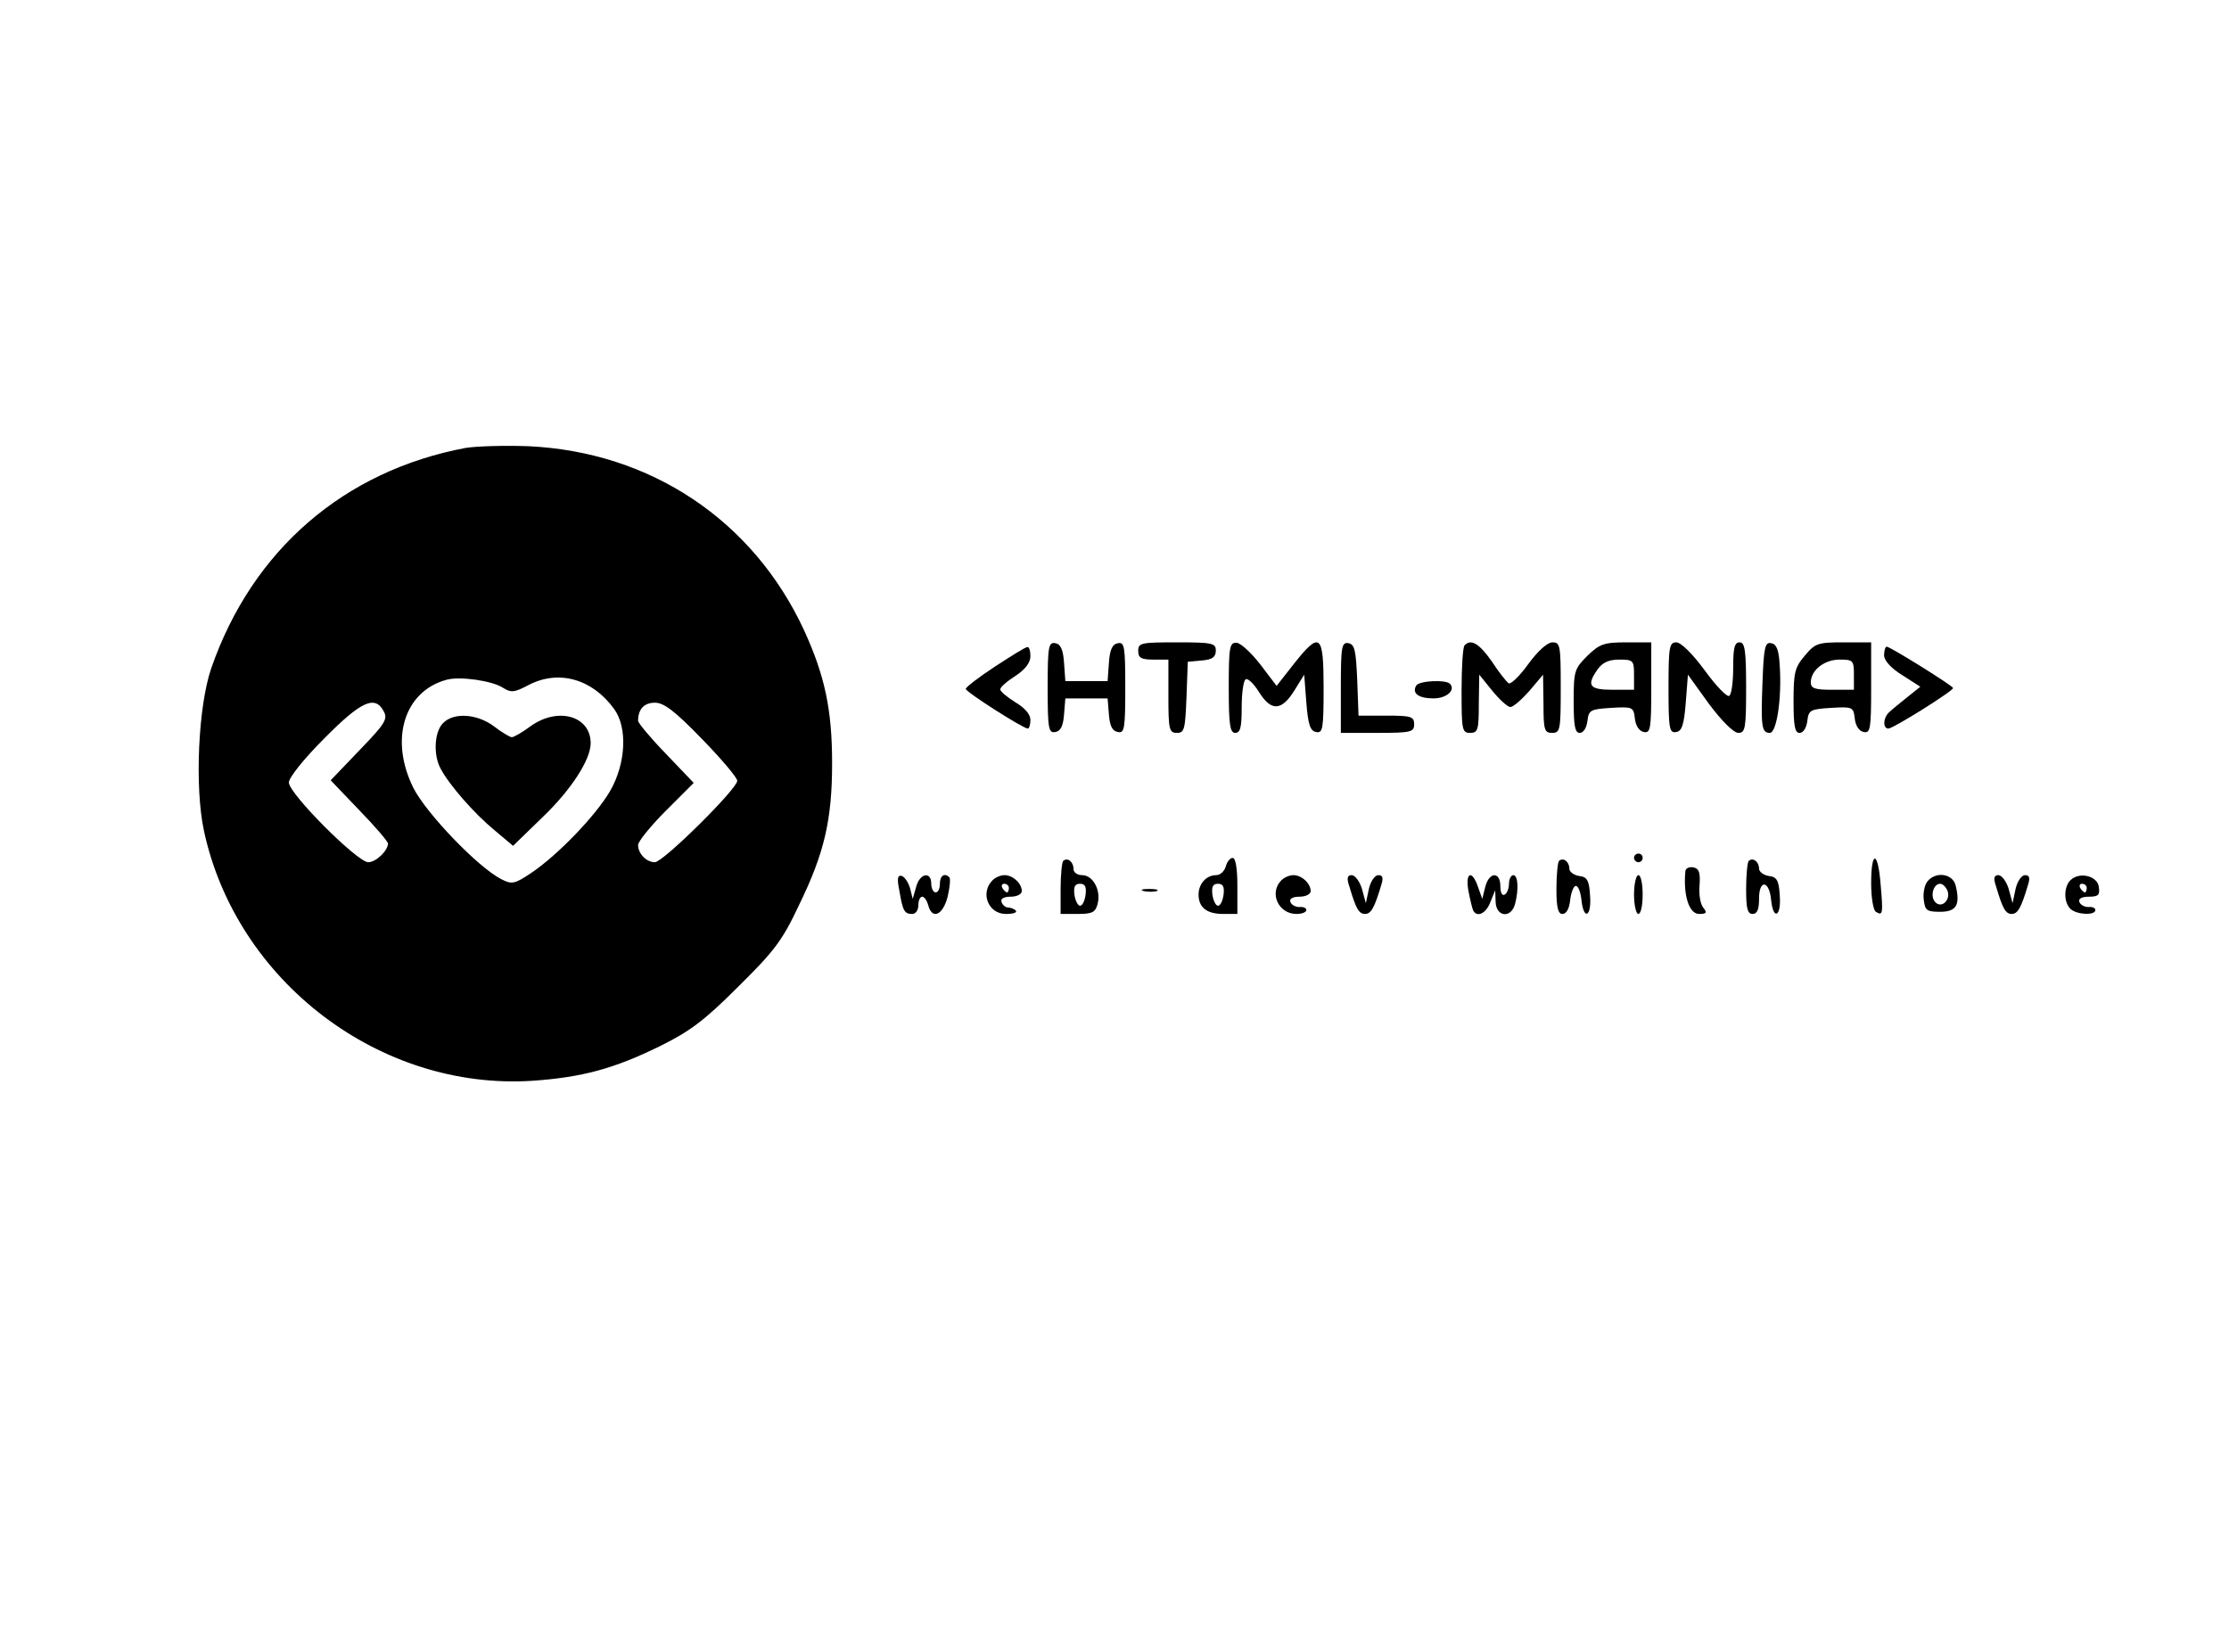
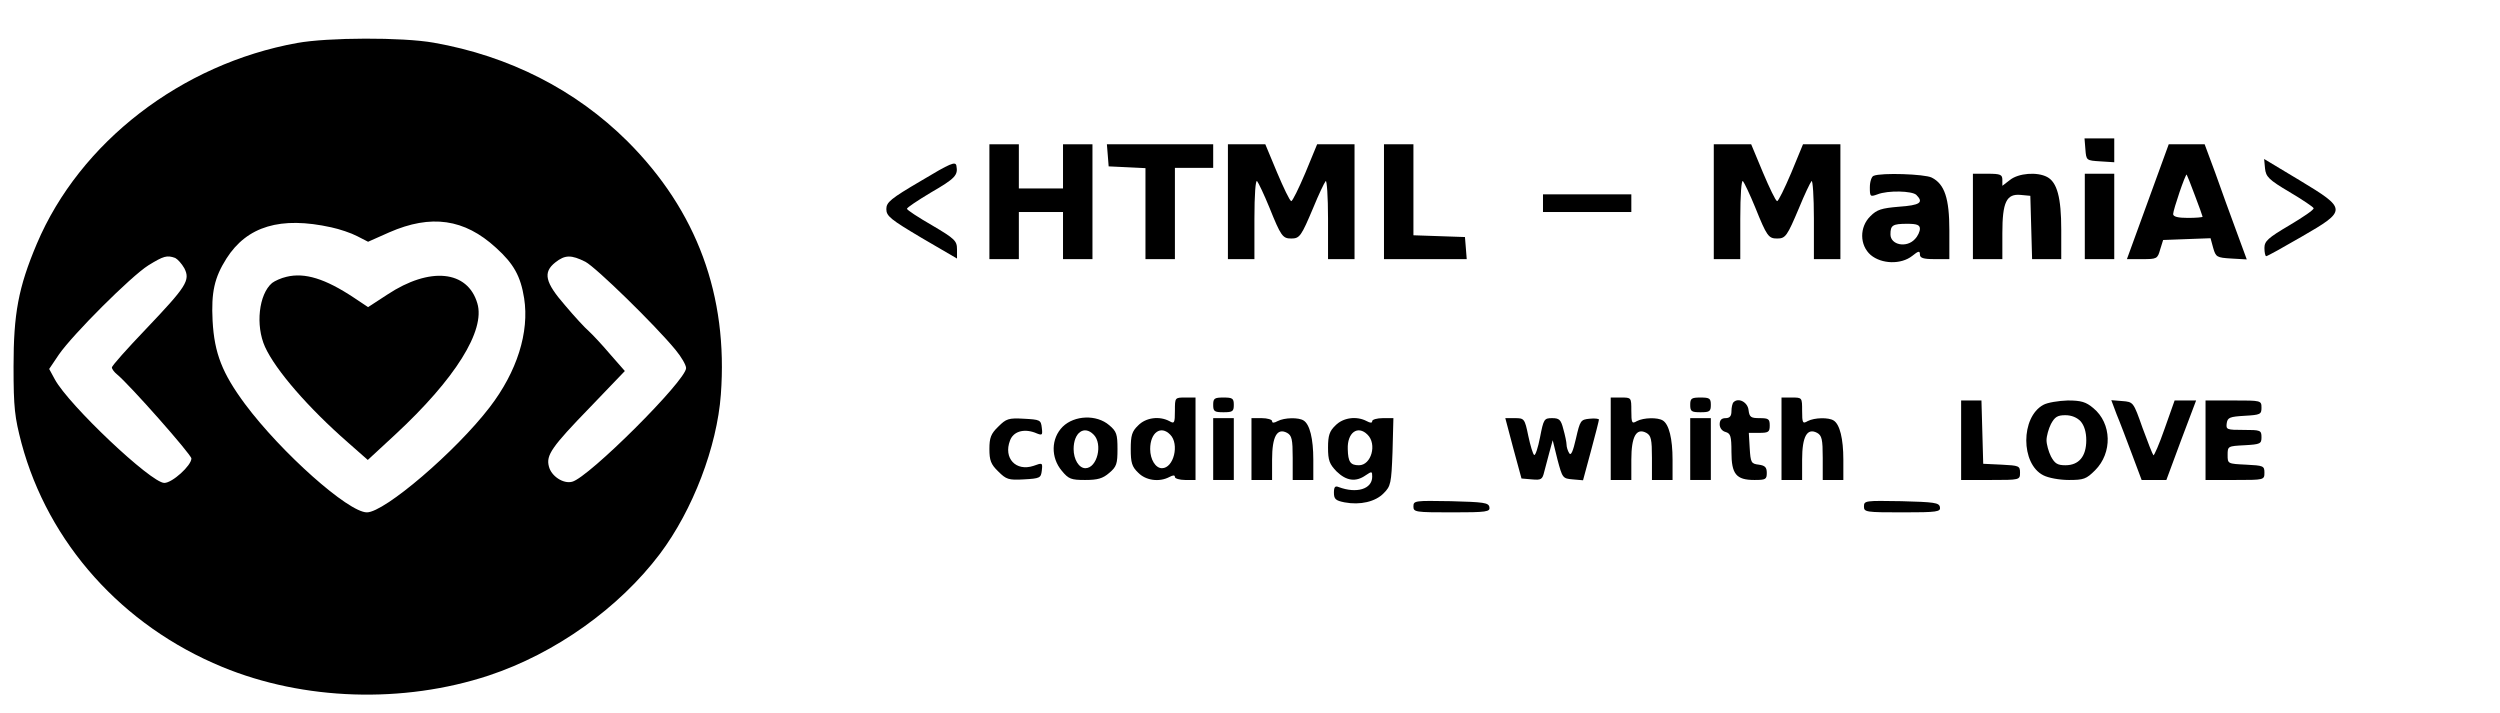
- <svg xmlns="http://www.w3.org/2000/svg" version="1.0" width="517pt" height="383pt" viewBox="0 0 517 383" preserveAspectRatio="xMidYMid meet">
-   <g transform="translate(0,383) scale(0.1,-0.1)" fill="#000000" stroke="none">
-     <path d="M1080 2791 c-282 -53 -495 -237 -590 -511 -30 -87 -39 -274 -17 -377 75 -349 408 -603 762 -580 115 8 189 28 295 80 69 34 103 59 181 137 84 83 103 107 142 190 59 121 77 198 77 330 0 124 -17 203 -65 308 -118 255 -356 414 -640 427 -55 2 -120 0 -145 -4z m86 -556 c19 -12 26 -12 60 6 69 36 147 15 198 -55 32 -43 28 -127 -9 -191 -34 -58 -122 -149 -183 -190 -39 -26 -45 -27 -70 -14 -54 28 -173 152 -203 211 -56 112 -22 224 76 251 31 9 106 -2 131 -18z m-276 -55 c10 -18 3 -29 -56 -90 l-67 -70 66 -69 c37 -38 67 -73 67 -78 -1 -17 -28 -43 -46 -43 -25 0 -184 159 -184 185 0 11 34 54 82 102 86 87 118 101 138 63z m738 -64 c45 -46 82 -90 82 -97 0 -19 -172 -189 -191 -189 -20 0 -39 20 -39 40 0 8 29 44 65 80 l64 64 -64 67 c-36 37 -65 72 -65 77 0 27 14 42 39 42 21 0 46 -19 109 -84z" />
-     <path d="M1027 2152 c-20 -21 -22 -74 -5 -105 20 -38 78 -104 124 -142 l44 -37 68 66 c67 64 112 134 112 172 0 64 -77 85 -140 39 -19 -14 -38 -25 -43 -25 -4 0 -23 11 -41 25 -40 30 -95 33 -119 7z" />
-     <path d="M2430 2235 c0 -96 2 -106 18 -103 12 2 18 14 20 41 l3 37 49 0 49 0 3 -37 c2 -27 8 -39 21 -41 15 -3 17 7 17 103 0 96 -2 106 -17 103 -13 -2 -19 -15 -21 -46 l-3 -42 -49 0 -49 0 -3 42 c-2 31 -8 44 -20 46 -16 3 -18 -7 -18 -103z" />
-     <path d="M2640 2320 c0 -16 7 -20 35 -20 l35 0 0 -85 c0 -78 2 -85 20 -85 17 0 19 8 22 83 l3 82 33 3 c24 2 32 8 32 23 0 17 -8 19 -90 19 -83 0 -90 -1 -90 -20z" />
-     <path d="M2850 2235 c0 -87 3 -105 15 -105 12 0 15 13 15 59 0 33 4 62 9 65 5 4 19 -10 31 -29 28 -45 52 -45 82 3 l23 37 5 -65 c4 -51 9 -66 23 -68 15 -3 17 7 17 102 0 126 -8 133 -69 56 l-40 -51 -38 50 c-21 27 -46 50 -55 50 -16 1 -18 -10 -18 -104z" />
-     <path d="M3110 2236 l0 -106 85 0 c78 0 85 2 85 20 0 18 -7 20 -65 20 l-64 0 -3 82 c-3 70 -6 83 -20 86 -16 3 -18 -7 -18 -102z" />
-     <path d="M3397 2333 c-4 -3 -7 -51 -7 -105 0 -91 1 -98 20 -98 18 0 20 7 20 68 l1 67 30 -37 c17 -21 36 -38 42 -38 7 0 26 17 44 37 l32 38 1 -67 c0 -61 2 -68 20 -68 19 0 20 7 20 105 0 97 -1 105 -19 105 -12 0 -34 -20 -56 -50 -20 -28 -41 -48 -46 -45 -5 4 -23 26 -39 51 -29 41 -48 53 -63 37z" />
-     <path d="M3682 2309 c-30 -30 -32 -35 -32 -105 0 -58 3 -74 14 -74 9 0 16 12 18 28 3 25 7 27 55 30 50 3 52 2 55 -25 2 -17 10 -29 21 -31 15 -3 17 7 17 102 l0 106 -58 0 c-52 0 -62 -4 -90 -31z m108 -44 l0 -35 -50 0 c-54 0 -61 10 -34 48 11 15 25 22 50 22 32 0 34 -2 34 -35z" />
-     <path d="M3870 2234 c0 -95 2 -105 18 -102 13 2 18 17 22 68 l5 65 49 -68 c30 -40 57 -67 68 -67 16 0 18 10 18 105 0 87 -3 105 -15 105 -12 0 -15 -13 -15 -59 0 -33 -4 -62 -9 -65 -5 -4 -31 23 -57 59 -28 38 -55 65 -66 65 -16 0 -18 -10 -18 -106z" />
-     <path d="M4088 2248 c-4 -104 -2 -118 17 -118 16 0 28 81 23 155 -2 37 -7 51 -20 53 -14 3 -17 -9 -20 -90z" />
-     <path d="M4186 2309 c-23 -27 -26 -39 -26 -105 0 -58 3 -74 14 -74 9 0 16 12 18 28 3 25 7 27 55 30 50 3 52 2 55 -25 2 -17 10 -29 21 -31 15 -3 17 7 17 102 l0 106 -64 0 c-59 0 -66 -2 -90 -31z m114 -44 l0 -35 -50 0 c-40 0 -50 3 -50 17 0 28 31 53 67 53 31 0 33 -2 33 -35z" />
-     <path d="M2308 2284 c-38 -25 -68 -48 -68 -52 0 -7 133 -92 144 -92 3 0 6 9 6 20 0 13 -13 28 -35 41 -19 12 -35 25 -35 30 0 5 16 19 35 31 23 15 35 31 35 46 0 12 -3 22 -7 21 -5 0 -38 -21 -75 -45z" />
-     <path d="M4370 2310 c0 -12 16 -30 42 -46 l42 -27 -30 -24 c-16 -13 -35 -28 -41 -34 -15 -12 -17 -39 -3 -39 11 0 150 87 150 94 0 5 -146 96 -154 96 -3 0 -6 -9 -6 -20z" />
-     <path d="M3285 2240 c-11 -18 5 -30 40 -30 30 0 52 19 38 34 -10 10 -71 7 -78 -4z" />
-     <path d="M3790 1840 c0 -5 5 -10 10 -10 6 0 10 5 10 10 0 6 -4 10 -10 10 -5 0 -10 -4 -10 -10z" />
-     <path d="M2466 1833 c-3 -3 -6 -33 -6 -65 l0 -58 40 0 c34 0 41 4 46 24 8 31 -11 66 -36 66 -11 0 -20 6 -20 14 0 17 -14 28 -24 19z m52 -78 c-2 -14 -7 -26 -13 -26 -5 0 -11 12 -13 26 -2 18 1 25 13 25 12 0 15 -7 13 -25z" />
-     <path d="M2843 1820 c-3 -11 -13 -20 -22 -20 -23 0 -41 -20 -41 -45 0 -30 19 -45 57 -45 l33 0 0 65 c0 40 -4 65 -11 65 -6 0 -13 -9 -16 -20z m-5 -65 c-2 -14 -7 -26 -13 -26 -5 0 -11 12 -13 26 -2 18 1 25 13 25 12 0 15 -7 13 -25z" />
-     <path d="M3616 1833 c-3 -3 -6 -33 -6 -65 0 -44 4 -58 14 -58 9 0 16 12 18 33 2 17 8 32 13 32 6 0 11 -15 13 -32 5 -49 24 -40 20 10 -2 35 -7 43 -25 45 -13 2 -23 10 -23 17 0 16 -14 27 -24 18z" />
-     <path d="M4056 1833 c-3 -3 -6 -33 -6 -65 0 -45 3 -58 15 -58 11 0 15 11 15 36 0 45 24 42 28 -4 5 -48 24 -38 20 11 -2 35 -7 43 -25 45 -13 2 -23 10 -23 17 0 16 -14 27 -24 18z" />
-     <path d="M4340 1781 c0 -33 5 -63 11 -66 16 -10 17 -5 11 63 -6 79 -22 81 -22 3z" />
-     <path d="M3909 1808 c-5 -56 9 -98 32 -98 17 0 19 3 10 14 -7 8 -11 31 -9 52 2 30 -1 39 -14 42 -10 2 -19 -2 -19 -10z" />
-     <path d="M2086 1764 c8 -48 12 -54 30 -54 8 0 14 9 14 20 0 11 4 20 9 20 5 0 11 -9 14 -20 9 -34 34 -23 45 20 5 21 7 42 4 45 -11 11 -22 4 -22 -15 0 -11 -4 -20 -10 -20 -5 0 -10 9 -10 20 0 30 -27 24 -35 -7 l-8 -28 -6 24 c-4 14 -12 26 -19 29 -10 3 -12 -5 -6 -34z" />
-     <path d="M2302 1788 c-29 -29 -10 -78 31 -78 17 0 27 3 23 8 -4 4 -13 7 -18 7 -6 0 -13 6 -15 13 -3 7 5 12 21 12 15 0 26 6 26 13 0 18 -21 37 -40 37 -9 0 -21 -5 -28 -12z m38 -18 c0 -5 -2 -10 -4 -10 -3 0 -8 5 -11 10 -3 6 -1 10 4 10 6 0 11 -4 11 -10z" />
-     <path d="M2972 1788 c-29 -29 -7 -78 35 -78 13 0 23 4 23 9 0 5 -7 8 -16 7 -9 0 -19 5 -21 12 -3 7 5 12 21 12 15 0 26 6 26 13 0 18 -21 37 -40 37 -9 0 -21 -5 -28 -12z" />
-     <path d="M3130 1773 c15 -51 22 -63 36 -63 14 0 22 14 38 68 5 16 3 22 -7 22 -8 0 -18 -14 -22 -32 l-7 -33 -9 33 c-5 17 -16 32 -24 32 -10 0 -12 -7 -5 -27z" />
-     <path d="M3406 1763 c4 -21 9 -41 11 -45 9 -17 30 -7 40 20 l11 27 1 -27 c1 -35 36 -39 45 -5 9 34 7 67 -4 67 -5 0 -10 -9 -10 -19 0 -11 -4 -23 -10 -26 -6 -4 -10 5 -10 19 0 35 -26 34 -35 -1 l-7 -28 -10 28 c-14 41 -30 33 -22 -10z" />
-     <path d="M3790 1755 c0 -25 5 -45 10 -45 6 0 10 20 10 45 0 25 -4 45 -10 45 -5 0 -10 -20 -10 -45z" />
-     <path d="M4471 1786 c-7 -8 -11 -27 -9 -43 3 -25 7 -28 38 -28 38 0 47 16 36 61 -7 28 -46 33 -65 10z m46 -22 c8 -21 -13 -42 -28 -27 -13 13 -5 43 11 43 6 0 13 -7 17 -16z" />
-     <path d="M4630 1773 c15 -51 22 -63 36 -63 14 0 22 14 38 68 5 16 3 22 -7 22 -8 0 -18 -14 -22 -32 l-7 -33 -9 33 c-5 17 -16 32 -24 32 -10 0 -12 -7 -5 -27z" />
-     <path d="M4802 1788 c-15 -15 -16 -50 0 -66 14 -14 58 -16 58 -3 0 5 -7 8 -16 7 -9 0 -19 5 -21 12 -3 7 5 12 22 12 22 0 26 4 23 23 -3 25 -45 36 -66 15z m38 -18 c0 -5 -2 -10 -4 -10 -3 0 -8 5 -11 10 -3 6 -1 10 4 10 6 0 11 -4 11 -10z" />
-     <path d="M2653 1763 c9 -2 23 -2 30 0 6 3 -1 5 -18 5 -16 0 -22 -2 -12 -5z" />
+ <svg xmlns="http://www.w3.org/2000/svg" version="1.0" width="849pt" height="242pt" viewBox="0 0 849 242" preserveAspectRatio="xMidYMid meet">
+   <g transform="translate(0,242) scale(0.1,-0.1)" fill="#000000" stroke="none">
+     <path d="M1009 2274 c-393 -71 -738 -337 -884 -682 -63 -149 -79 -238 -79 -417 0 -141 4 -172 27 -260 91 -339 342 -620 682 -760 276 -114 614 -125 905 -29 226 75 442 229 581 413 112 149 194 364 207 541 25 336 -81 624 -317 860 -176 175 -402 290 -658 335 -107 19 -360 18 -464 -1z m116 -626 c28 -6 67 -19 88 -30 l37 -19 72 32 c142 62 255 46 362 -52 61 -55 84 -97 96 -172 18 -115 -24 -249 -117 -370 -115 -150 -357 -357 -417 -357 -63 0 -291 203 -414 368 -77 104 -104 172 -110 282 -5 98 6 147 47 212 70 110 184 144 356 106z m-530 -104 c8 -4 22 -19 31 -35 21 -41 7 -62 -130 -206 -64 -67 -116 -125 -116 -131 0 -5 8 -16 17 -23 43 -35 253 -273 253 -286 0 -24 -65 -83 -92 -83 -45 0 -325 265 -372 352 l-19 35 33 49 c47 68 245 266 304 303 52 32 63 35 91 25z m1393 -13 c36 -19 236 -214 306 -299 20 -24 36 -52 36 -62 0 -42 -331 -372 -387 -386 -30 -8 -71 19 -79 52 -10 38 9 66 140 201 l118 123 -50 57 c-27 32 -60 67 -72 78 -13 11 -49 50 -81 88 -68 78 -76 112 -33 146 33 26 54 26 102 2z" />
+     <path d="M973 1480 c-18 -4 -40 -14 -49 -21 -45 -38 -57 -144 -24 -217 36 -79 147 -207 282 -325 l67 -59 93 86 c204 189 307 354 279 446 -33 112 -161 125 -305 30 l-66 -43 -48 32 c-98 65 -167 86 -229 71z" />
+     <path d="M7082 1913 c3 -38 3 -38 51 -41 l47 -3 0 40 0 41 -51 0 -50 0 3 -37z" />
+     <path d="M3360 1735 l0 -195 50 0 50 0 0 80 0 80 75 0 75 0 0 -80 0 -80 50 0 50 0 0 195 0 195 -50 0 -50 0 0 -75 0 -75 -75 0 -75 0 0 75 0 75 -50 0 -50 0 0 -195z" />
+     <path d="M3762 1893 l3 -38 63 -3 62 -3 0 -154 0 -155 50 0 50 0 0 155 0 155 65 0 65 0 0 40 0 40 -181 0 -180 0 3 -37z" />
+     <path d="M4170 1735 l0 -195 45 0 45 0 0 137 c0 83 4 133 9 128 5 -6 24 -46 42 -90 39 -97 45 -105 74 -105 29 0 34 8 75 105 18 44 37 84 42 90 4 5 8 -53 8 -128 l0 -137 45 0 45 0 0 195 0 195 -64 0 -63 0 -40 -97 c-23 -54 -44 -97 -48 -96 -5 1 -26 45 -48 97 l-40 96 -63 0 -64 0 0 -195z" />
+     <path d="M4700 1735 l0 -195 141 0 140 0 -3 38 -3 37 -87 3 -88 3 0 154 0 155 -50 0 -50 0 0 -195z" />
+     <path d="M5820 1735 l0 -195 45 0 45 0 0 137 c0 83 4 133 9 128 5 -6 24 -46 42 -90 39 -97 45 -105 74 -105 29 0 34 8 75 105 18 44 37 84 42 90 4 5 8 -53 8 -128 l0 -137 45 0 45 0 0 195 0 195 -64 0 -63 0 -40 -97 c-23 -54 -44 -97 -48 -96 -5 1 -26 45 -48 97 l-40 96 -63 0 -64 0 0 -195z" />
+     <path d="M7294 1735 l-71 -195 52 0 c50 0 52 1 61 33 l10 32 80 3 81 3 9 -33 c9 -31 12 -33 62 -36 l52 -3 -36 98 c-20 54 -52 142 -71 196 l-36 97 -61 0 -61 0 -71 -195z m160 21 c14 -37 26 -70 26 -72 0 -2 -22 -4 -50 -4 -33 0 -50 4 -50 13 0 14 42 138 46 134 1 -1 14 -33 28 -71z" />
+     <path d="M3128 1806 c-104 -61 -118 -73 -118 -96 0 -24 14 -35 120 -98 l120 -70 0 31 c0 29 -7 36 -85 82 -47 27 -85 52 -85 56 0 4 36 28 81 55 83 48 93 59 87 91 -3 16 -20 9 -120 -51z" />
+     <path d="M7692 1848 c3 -28 12 -38 83 -80 44 -26 81 -51 82 -55 2 -5 -35 -30 -82 -58 -73 -43 -85 -54 -85 -77 0 -16 3 -28 6 -28 4 0 58 30 120 66 156 90 155 94 -7 192 l-120 72 3 -32z" />
+     <path d="M6363 1823 c-7 -2 -13 -20 -13 -39 0 -32 1 -33 26 -24 35 14 118 12 132 -2 26 -26 12 -35 -59 -40 -60 -5 -75 -10 -97 -32 -38 -37 -37 -99 1 -132 37 -31 103 -33 141 -3 21 17 26 18 26 5 0 -12 11 -16 50 -16 l50 0 0 98 c0 108 -16 157 -60 179 -24 12 -171 17 -197 6z m157 -180 c0 -9 -7 -25 -17 -35 -28 -31 -83 -20 -83 16 0 31 7 36 57 36 33 0 43 -4 43 -17z" />
+     <path d="M6700 1685 l0 -145 50 0 50 0 0 88 c0 106 14 135 63 130 l32 -3 3 -107 3 -108 49 0 50 0 0 100 c0 109 -14 161 -48 179 -34 18 -97 13 -126 -10 l-26 -20 0 20 c0 18 -6 21 -50 21 l-50 0 0 -145z" />
+     <path d="M7080 1685 l0 -145 50 0 50 0 0 145 0 145 -50 0 -50 0 0 -145z" />
+     <path d="M5240 1730 l0 -30 150 0 150 0 0 30 0 30 -150 0 -150 0 0 -30z" />
+     <path d="M3990 1025 c0 -42 -2 -45 -19 -35 -34 18 -80 12 -106 -15 -21 -20 -25 -34 -25 -80 0 -46 4 -60 25 -80 26 -27 72 -33 106 -15 13 7 19 7 19 0 0 -5 16 -10 35 -10 l35 0 0 140 0 140 -35 0 c-35 0 -35 0 -35 -45z m-16 -81 c32 -32 12 -114 -28 -114 -22 0 -40 30 -40 65 0 56 36 82 68 49z" />
+     <path d="M4120 1045 c0 -22 4 -25 35 -25 31 0 35 3 35 25 0 22 -4 25 -35 25 -31 0 -35 -3 -35 -25z" />
+     <path d="M5470 930 l0 -140 35 0 35 0 0 69 c0 79 17 109 51 91 16 -9 19 -22 19 -85 l0 -75 35 0 35 0 0 69 c0 71 -12 120 -33 133 -17 11 -65 10 -88 -2 -17 -10 -19 -7 -19 35 0 45 0 45 -35 45 l-35 0 0 -140z" />
+     <path d="M5740 1045 c0 -22 4 -25 35 -25 31 0 35 3 35 25 0 22 -4 25 -35 25 -31 0 -35 -3 -35 -25z" />
+     <path d="M6050 930 l0 -140 35 0 35 0 0 69 c0 79 17 109 51 91 16 -9 19 -22 19 -85 l0 -75 35 0 35 0 0 69 c0 71 -12 120 -33 133 -17 11 -65 10 -88 -2 -17 -10 -19 -7 -19 35 0 45 0 45 -35 45 l-35 0 0 -140z" />
+     <path d="M5887 1054 c-4 -4 -7 -18 -7 -31 0 -16 -6 -23 -20 -23 -14 0 -20 -7 -20 -21 0 -12 8 -23 20 -26 17 -5 20 -14 20 -68 0 -75 16 -95 78 -95 38 0 42 2 42 24 0 19 -6 25 -27 28 -26 3 -28 7 -31 56 l-3 52 35 0 c32 0 36 3 36 25 0 22 -4 25 -34 25 -30 0 -35 3 -38 28 -3 26 -34 43 -51 26z" />
+     <path d="M6660 925 l0 -135 100 0 c99 0 100 0 100 25 0 23 -4 24 -62 27 l-63 3 -3 108 -3 107 -34 0 -35 0 0 -135z" />
+     <path d="M6939 1045 c-77 -42 -77 -200 0 -239 17 -9 55 -16 87 -16 50 0 59 3 89 33 59 59 57 159 -6 211 -25 21 -41 26 -87 26 -31 -1 -69 -7 -83 -15z m127 -56 c12 -14 19 -36 19 -64 0 -55 -25 -85 -71 -85 -27 0 -36 6 -49 30 -8 16 -15 41 -15 55 0 14 7 39 15 55 13 24 22 30 49 30 21 0 40 -8 52 -21z" />
+     <path d="M7188 1013 c11 -26 34 -87 52 -135 l33 -88 42 0 42 0 50 135 51 135 -37 0 -36 0 -34 -96 c-18 -52 -36 -93 -38 -90 -3 3 -19 44 -37 93 -31 88 -31 88 -69 91 l-37 3 18 -48z" />
+     <path d="M7490 925 l0 -135 100 0 c99 0 100 0 100 25 0 23 -4 24 -62 27 -63 3 -63 3 -63 33 0 30 1 30 58 33 53 3 57 5 57 27 0 24 -3 25 -61 25 -57 0 -60 1 -57 23 3 19 10 22 61 25 53 3 57 5 57 27 0 25 -1 25 -95 25 l-95 0 0 -135z" />
+     <path d="M3390 971 c-25 -24 -30 -38 -30 -76 0 -38 5 -52 30 -76 27 -27 35 -30 87 -27 55 3 58 5 61 30 3 27 2 27 -28 16 -60 -20 -103 26 -80 86 11 30 45 41 84 27 26 -11 27 -10 24 16 -3 27 -6 28 -61 31 -52 3 -60 0 -87 -27z" />
+     <path d="M3609 971 c-40 -40 -41 -105 -3 -150 23 -28 32 -31 79 -31 43 0 60 5 82 24 25 21 28 31 28 81 0 50 -3 60 -28 81 -43 37 -118 34 -158 -5z m105 -27 c32 -32 12 -114 -28 -114 -22 0 -40 30 -40 65 0 56 36 82 68 49z" />
+     <path d="M4120 895 l0 -105 35 0 35 0 0 105 0 105 -35 0 -35 0 0 -105z" />
+     <path d="M4250 895 l0 -105 35 0 35 0 0 69 c0 79 17 109 51 91 16 -9 19 -22 19 -85 l0 -75 35 0 35 0 0 69 c0 71 -12 120 -33 133 -17 11 -65 10 -88 -2 -13 -7 -19 -7 -19 0 0 5 -16 10 -35 10 l-35 0 0 -105z" />
+     <path d="M4535 975 c-20 -19 -25 -34 -25 -75 0 -44 5 -56 29 -81 33 -32 65 -37 99 -13 21 14 22 14 22 -5 0 -42 -53 -58 -114 -35 -12 5 -16 0 -16 -19 0 -22 6 -27 36 -33 53 -10 105 2 133 31 24 24 26 33 30 140 l3 115 -36 0 c-20 0 -36 -5 -36 -10 0 -7 -6 -7 -19 0 -34 18 -80 12 -106 -15z m109 -31 c33 -32 13 -104 -29 -104 -29 0 -37 11 -38 55 -2 56 34 82 67 49z" />
+     <path d="M5139 898 l28 -103 35 -3 c32 -3 36 0 42 25 4 15 12 46 18 68 l11 40 16 -65 c17 -64 18 -65 52 -68 l35 -3 27 100 c15 55 27 103 27 106 0 3 -14 5 -32 3 -30 -3 -32 -6 -46 -67 -10 -44 -17 -60 -23 -50 -5 8 -9 21 -9 29 0 8 -5 32 -11 53 -8 32 -14 37 -38 37 -27 0 -29 -3 -41 -65 -7 -36 -16 -63 -20 -60 -4 2 -13 32 -20 65 -12 59 -14 60 -46 60 l-32 0 27 -102z" />
+     <path d="M5740 895 l0 -105 35 0 35 0 0 105 0 105 -35 0 -35 0 0 -105z" />
+     <path d="M4800 700 c0 -19 6 -20 131 -20 119 0 130 2 127 18 -3 15 -19 17 -131 20 -122 2 -127 2 -127 -18z" />
+     <path d="M6330 700 c0 -19 6 -20 131 -20 119 0 130 2 127 18 -3 15 -19 17 -131 20 -122 2 -127 2 -127 -18z" />
  </g>
</svg>
